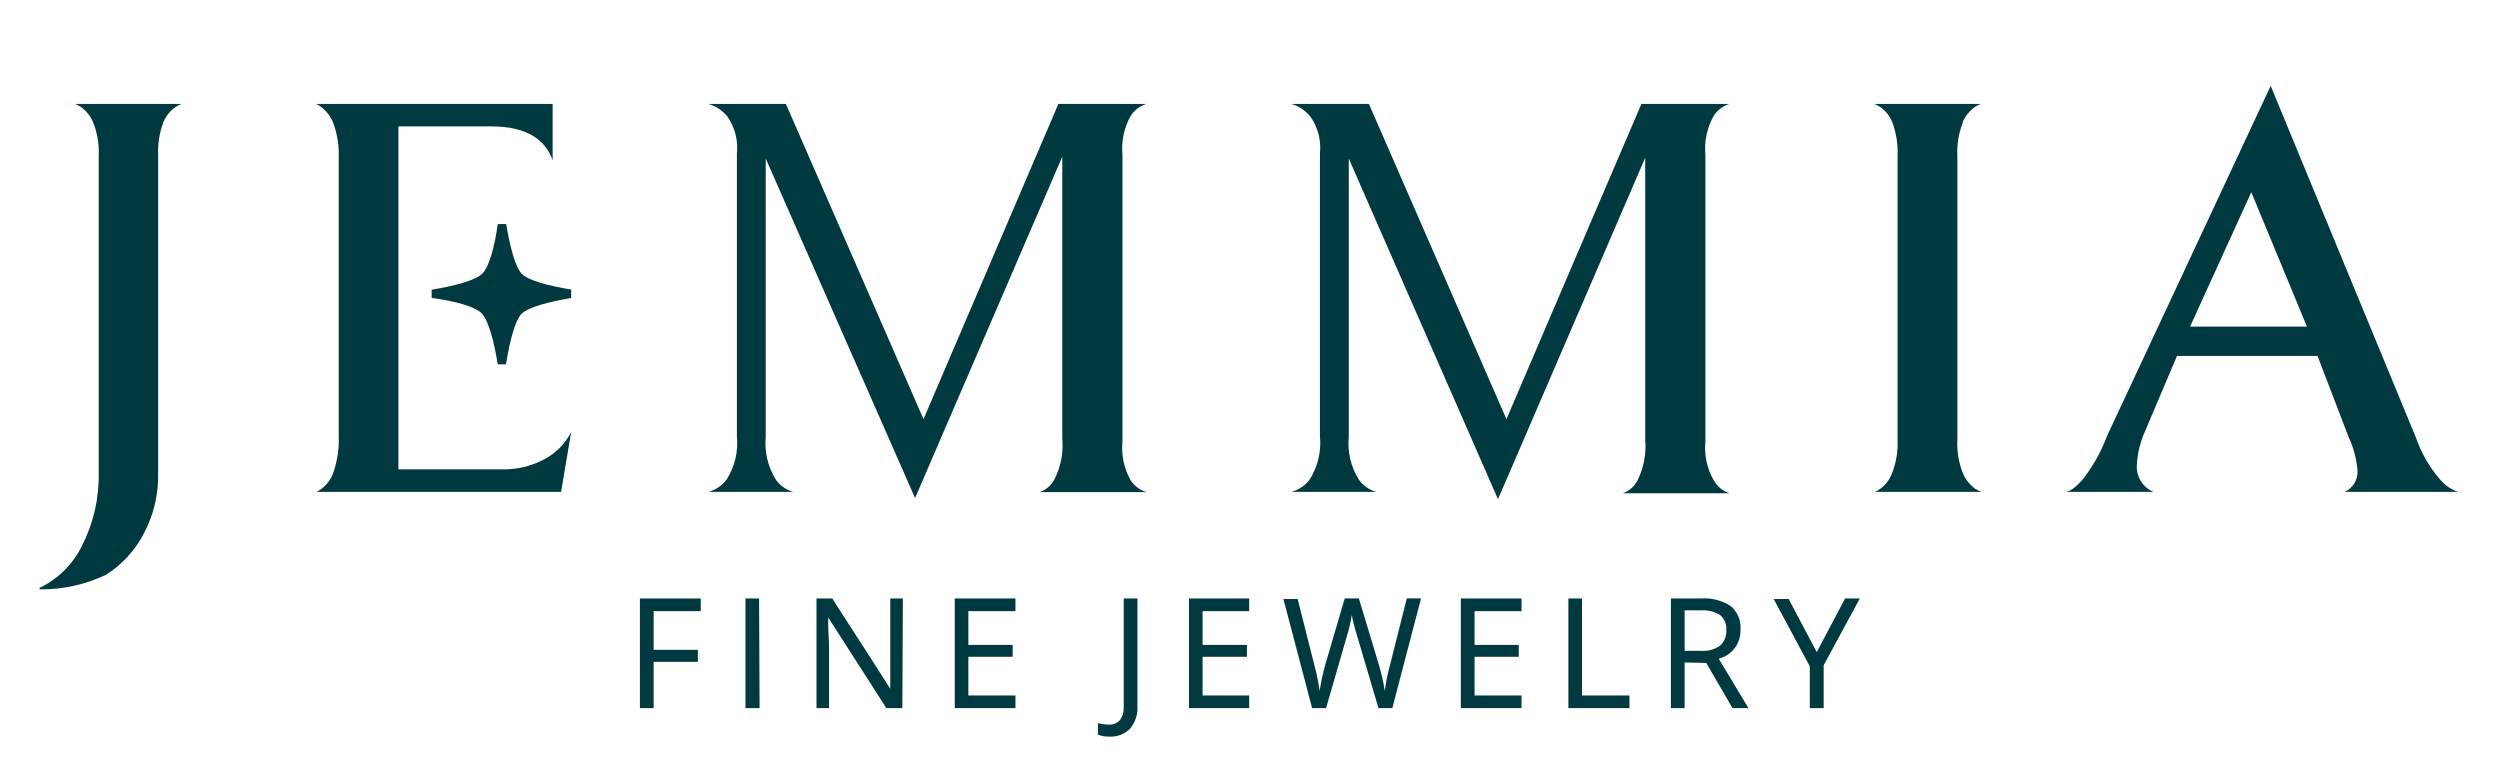
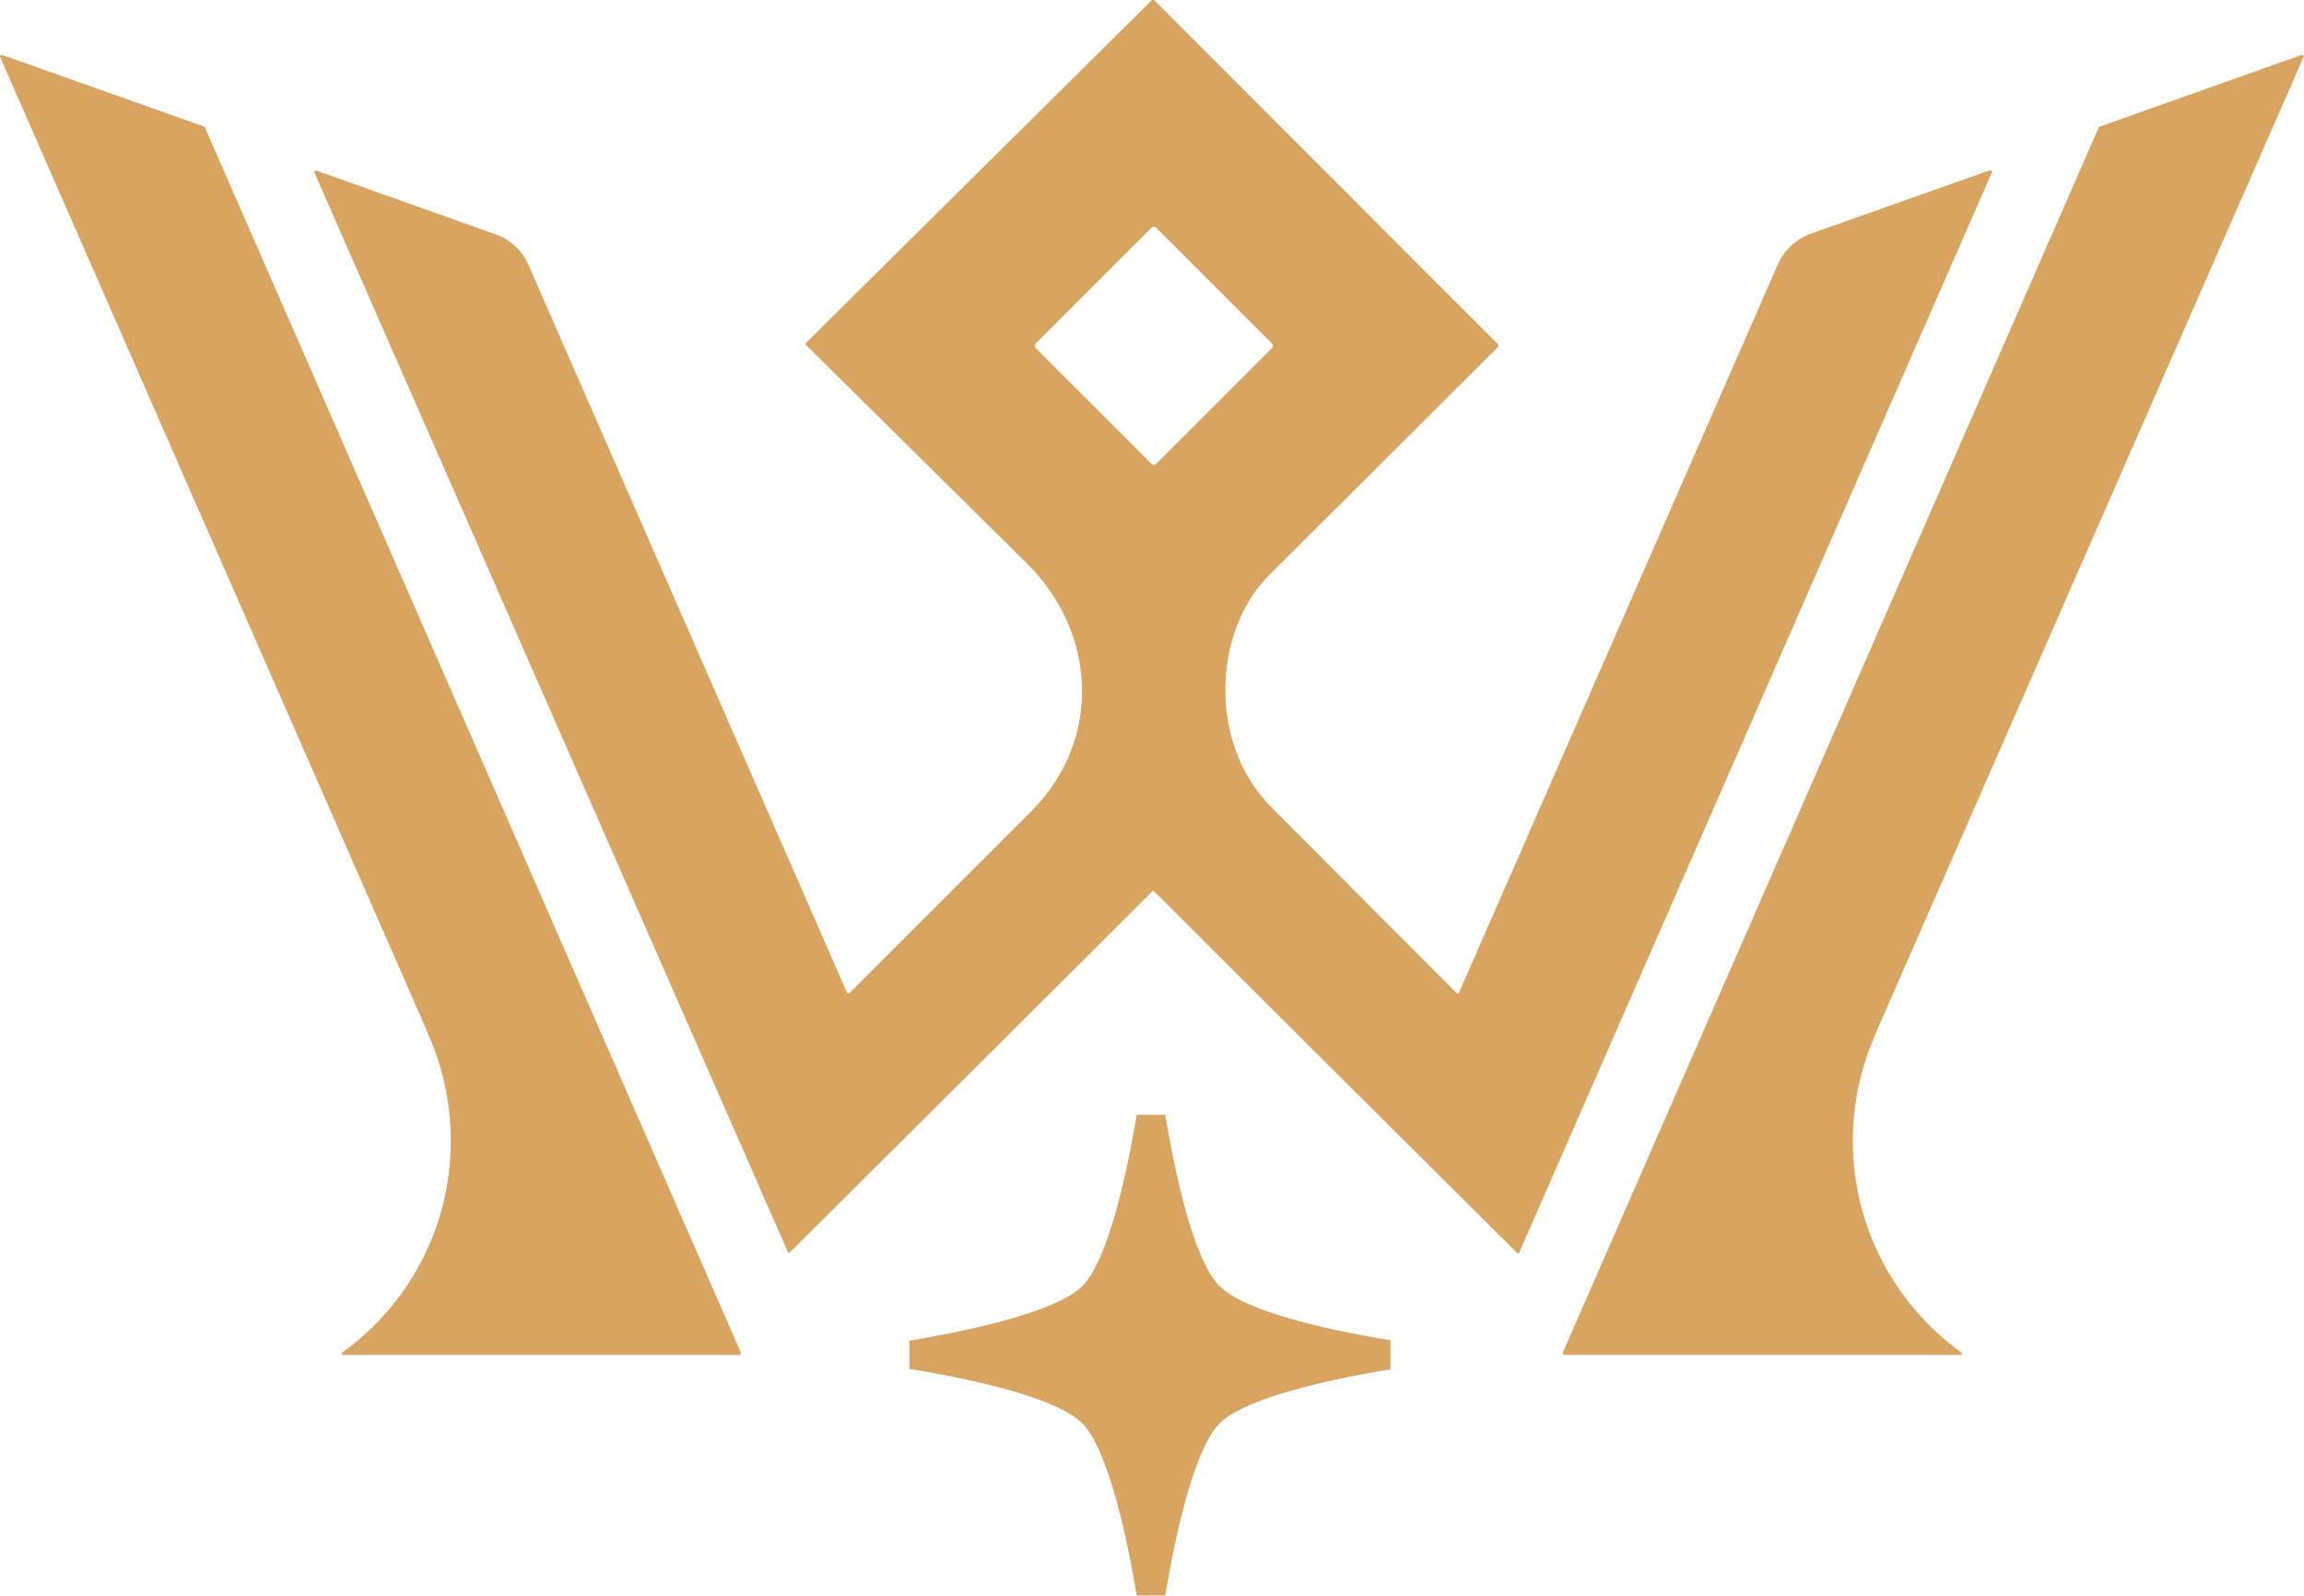
- <svg xmlns="http://www.w3.org/2000/svg" width="298" height="92" viewBox="0 0 298 92" fill="none">
-   <path d="M9.589 12.718C10.257 13.171 10.779 13.81 11.09 14.557C11.604 15.828 11.835 17.197 11.765 18.567V56.248C11.841 59.32 11.15 62.362 9.754 65.096C8.687 67.244 6.946 68.981 4.8 70.04C4.773 70.04 4.746 70.051 4.726 70.071C4.706 70.091 4.695 70.117 4.695 70.145C4.695 70.173 4.706 70.2 4.726 70.22C4.746 70.24 4.773 70.251 4.8 70.251C7.509 70.272 10.187 69.68 12.636 68.518C14.542 67.307 16.096 65.612 17.139 63.604C18.294 61.435 18.883 59.009 18.85 56.55V18.567C18.784 17.201 18.999 15.836 19.481 14.557C19.784 13.806 20.308 13.165 20.982 12.718C21.189 12.593 21.405 12.482 21.627 12.387H8.943C9.169 12.476 9.385 12.587 9.589 12.718Z" fill="#003A40" />
-   <path d="M64.976 54.696C63.383 55.562 61.593 55.993 59.782 55.947H47.489V15.07H58.641C62.664 15.07 64.991 16.577 65.876 19.109V12.387H37.672C37.873 12.477 38.064 12.588 38.242 12.718C38.924 13.222 39.445 13.913 39.743 14.708C40.228 16.049 40.442 17.473 40.374 18.898V51.907C40.443 53.401 40.229 54.895 39.743 56.309C39.462 57.121 38.938 57.827 38.242 58.328C38.074 58.441 37.899 58.542 37.717 58.63H66.882L68.083 51.5C67.393 52.856 66.309 53.97 64.976 54.696Z" fill="#003A40" />
-   <path d="M134.79 13.789C135.23 13.113 135.895 12.616 136.666 12.387H126.159L110.083 49.963L93.677 12.387H84.43C85.325 12.645 86.121 13.171 86.712 13.894C87.607 15.186 88.007 16.76 87.838 18.325V51.983C88.022 53.783 87.599 55.593 86.637 57.123C86.099 57.868 85.318 58.401 84.43 58.63H94.547C93.692 58.391 92.948 57.857 92.446 57.123C91.52 55.606 91.109 53.829 91.275 52.058V18.898L109.077 59.368L126.624 18.672V52.284C126.778 53.964 126.45 55.654 125.679 57.153C125.31 57.859 124.688 58.398 123.938 58.66H136.666C135.896 58.437 135.231 57.945 134.79 57.273C133.984 55.873 133.638 54.255 133.799 52.646V18.491C133.638 16.858 133.984 15.216 134.79 13.789Z" fill="#003A40" />
-   <path d="M204.289 13.789C204.726 13.11 205.392 12.612 206.165 12.387H195.658L179.567 49.963L163.175 12.387H153.914C154.809 12.645 155.605 13.171 156.196 13.894C157.104 15.181 157.51 16.758 157.336 18.325V51.983C157.521 53.783 157.098 55.593 156.136 57.123C155.592 57.869 154.806 58.402 153.914 58.63H164.046C163.19 58.394 162.445 57.86 161.945 57.123C161.011 55.609 160.6 53.83 160.774 52.058V18.898L178.561 59.504L196.108 18.808V52.42C196.256 54.098 195.933 55.784 195.178 57.288C194.809 57.995 194.187 58.534 193.436 58.796H206.165C205.371 58.544 204.701 58 204.289 57.273C203.476 55.876 203.124 54.256 203.283 52.646V18.491C203.124 16.857 203.476 15.213 204.289 13.789Z" fill="#003A40" />
-   <path d="M233.948 14.557C234.269 13.816 234.789 13.18 235.449 12.718C235.655 12.59 235.871 12.479 236.095 12.387H223.426C223.644 12.48 223.855 12.591 224.056 12.718C224.733 13.161 225.258 13.803 225.557 14.557C226.042 15.856 226.257 17.241 226.188 18.627V52.375C226.261 53.764 226.03 55.154 225.512 56.444C225.156 57.406 224.44 58.191 223.516 58.63H236.14L235.494 58.298C234.83 57.835 234.31 57.192 233.993 56.444C233.475 55.154 233.245 53.764 233.318 52.375V18.627C233.245 17.237 233.475 15.848 233.993 14.557" fill="#003A40" />
-   <path d="M279.492 58.63H293.001C292.151 58.34 291.397 57.818 290.825 57.123C289.57 55.661 288.602 53.973 287.973 52.149L270.666 10.232L251.152 51.983C250.434 53.898 249.421 55.689 248.15 57.289C247.294 58.193 246.649 58.63 246.199 58.63H256.706C256.088 58.38 255.563 57.942 255.205 57.377C254.847 56.812 254.674 56.149 254.71 55.48C254.777 54.063 255.114 52.672 255.7 51.38L259.498 42.427H276.25L279.957 52.104C280.553 53.374 280.914 54.743 281.023 56.144C281.04 56.663 280.904 57.177 280.632 57.62C280.359 58.062 279.963 58.414 279.492 58.63ZM261.059 38.93L268.354 22.908L274.989 38.93H261.059Z" fill="#003A40" />
-   <path d="M68.085 34.517V35.526C65.428 35.964 62.981 36.612 62.186 37.395C61.39 38.179 60.76 40.681 60.309 43.425H59.334C58.898 40.757 58.253 38.27 57.457 37.395C56.662 36.521 54.185 35.888 51.453 35.511V34.532C54.125 34.095 56.602 33.447 57.457 32.648C58.313 31.849 58.958 29.377 59.334 26.709H60.339C60.775 29.377 61.42 31.849 62.201 32.648C62.981 33.447 65.443 34.08 68.1 34.517" fill="#003A40" />
-   <path d="M77.914 84.408H76.278V71.34H83.528V72.848H77.914V77.46H83.183V78.892H77.914V84.408Z" fill="#003A40" />
-   <path d="M90.543 84.408H88.86V71.34H90.483L90.543 84.408Z" fill="#003A40" />
-   <path d="M107.562 84.408H105.656L98.721 73.601V74.325C98.721 75.41 98.826 76.344 98.826 77.128V84.408H97.325V71.34H99.216L99.607 71.973L103.87 78.575L106.121 82.102C106.121 81.951 106.121 81.454 106.121 80.595C106.121 79.736 106.121 79.088 106.121 78.696V71.34H107.622L107.562 84.408Z" fill="#003A40" />
-   <path d="M121.042 84.408H113.807V71.34H121.042V72.848H115.428V76.872H120.711V78.289H115.428V82.901H121.042V84.408Z" fill="#003A40" />
-   <path d="M132.207 87.8C131.749 87.82 131.292 87.738 130.871 87.559V86.187C131.295 86.308 131.735 86.369 132.177 86.368C132.426 86.385 132.675 86.345 132.907 86.251C133.138 86.157 133.345 86.011 133.512 85.825C133.819 85.385 133.972 84.855 133.948 84.318V71.34H135.584V84.137C135.651 85.12 135.339 86.091 134.713 86.85C134.387 87.179 133.994 87.433 133.562 87.597C133.13 87.761 132.668 87.83 132.207 87.8Z" fill="#003A40" />
-   <path d="M148.903 84.408H141.728V71.34H148.903V72.848H143.349V76.872H148.633V78.289H143.349V82.901H148.903V84.408Z" fill="#003A40" />
-   <path d="M165.965 84.409H164.314L161.793 75.878C161.522 75.038 161.301 74.182 161.132 73.316C160.991 74.204 160.786 75.081 160.517 75.938L158.07 84.409H156.404L152.981 71.401H154.678L156.689 79.345C156.954 80.336 157.16 81.343 157.304 82.359C157.461 81.28 157.692 80.212 157.995 79.164L160.292 71.326H161.973L164.359 79.224C164.66 80.253 164.896 81.3 165.065 82.359C165.201 81.311 165.412 80.273 165.695 79.254L167.692 71.326H169.388L165.965 84.409Z" fill="#003A40" />
-   <path d="M181.366 84.408H174.131V71.34H181.366V72.848H175.767V76.872H181.036V78.289H175.767V82.901H181.366V84.408Z" fill="#003A40" />
-   <path d="M186.952 84.408V71.34H188.573V82.901H194.232V84.408H186.952Z" fill="#003A40" />
-   <path d="M200.807 78.965V84.406H199.17V71.338H202.743C204.002 71.24 205.258 71.564 206.315 72.258C206.71 72.598 207.02 73.025 207.221 73.507C207.422 73.989 207.507 74.51 207.471 75.031C207.502 75.823 207.261 76.601 206.788 77.235C206.315 77.869 205.639 78.32 204.874 78.513L208.417 84.406H206.511L203.388 79.026L200.807 78.965ZM200.807 77.579H202.743C203.557 77.646 204.368 77.427 205.039 76.961C205.293 76.727 205.491 76.439 205.619 76.118C205.746 75.797 205.8 75.451 205.775 75.107C205.804 74.77 205.753 74.432 205.625 74.12C205.497 73.808 205.296 73.531 205.039 73.313C204.322 72.88 203.487 72.685 202.653 72.755H200.807V77.579Z" fill="#003A40" />
-   <path d="M216.555 77.731L219.933 71.34H221.689L217.381 79.299V84.408H215.73V79.434L211.422 71.401H213.208L216.555 77.731Z" fill="#003A40" />
+ <svg xmlns="http://www.w3.org/2000/svg" id="Layer_1" version="1.1" viewBox="0 0 67.72 46.9">
+   <defs>
+     <style>
+       .st0 {
+         fill: #d7a461;
+       }
+     </style>
+   </defs>
+   <path class="st0" d="M10.08,39.83h11.66s.05-.03.04-.06L6.02,3.74s-.01-.02-.02-.02L.05,1.61s-.07.02-.05.06l12.49,28.5c.04.1.08.2.12.29.41.94.64,1.98.64,3.07,0,2.57-1.26,4.84-3.19,6.23-.03.02-.02.07.02.07Z" />
+   <path class="st0" d="M58.5,5l-5.28,1.87c-.43.16-.78.48-.96.89l-9.38,21.43s-.05.03-.07,0c-2.15-2.15-4.01-4.03-5.44-5.46-1.87-1.87-1.72-5.18-.06-6.83l6.73-6.71s.02-.04,0-.06L33.92,0s-.04-.02-.06,0l-10.17,10.08s-.02.04,0,.06l6.53,6.46c1.96,1.96,2.23,5.11.08,7.26l-5.33,5.33s-.06.01-.07,0L15.53,7.78c-.18-.41-.53-.74-.96-.89l-5.28-1.88s-.07.02-.05.06l13.92,31.74s.04.04.06,0c.69-.68,10.07-10.02,10.65-10.61,0-.02.04-.02.05,0,.58.59,9.98,9.95,10.67,10.63.02.02.05,0,.06,0l13.9-31.77s-.02-.07-.05-.05h0ZM33.97,13.65s-.08.03-.11,0l-3.43-3.43s-.03-.08,0-.11l3.43-3.43s.08-.03.11,0l3.43,3.43s.03.08,0,.11l-3.43,3.43Z" />
+   <path class="st0" d="M57.64,39.83h-11.66s-.05-.03-.05-.06L61.69,3.74s.02-.02.03-.02l5.94-2.11s.07.02.05.06l-12.49,28.5c-.04.1-.08.2-.12.29-.41.94-.64,1.98-.64,3.07,0,2.57,1.26,4.84,3.19,6.23.03.02.02.07-.02.07h0Z" />
+   <path class="st0" d="M40.87,39.4v.85c-2.26.38-4.35.92-5.02,1.59s-1.22,2.79-1.6,5.06h-.84c-.38-2.27-.93-4.38-1.6-5.06-.68-.68-2.8-1.23-5.08-1.6v-.83c2.28-.38,4.4-.93,5.08-1.6.67-.67,1.22-2.78,1.6-5.04h.84c.38,2.27.92,4.37,1.6,5.04.67.67,2.76,1.22,5.02,1.59" />
</svg>
